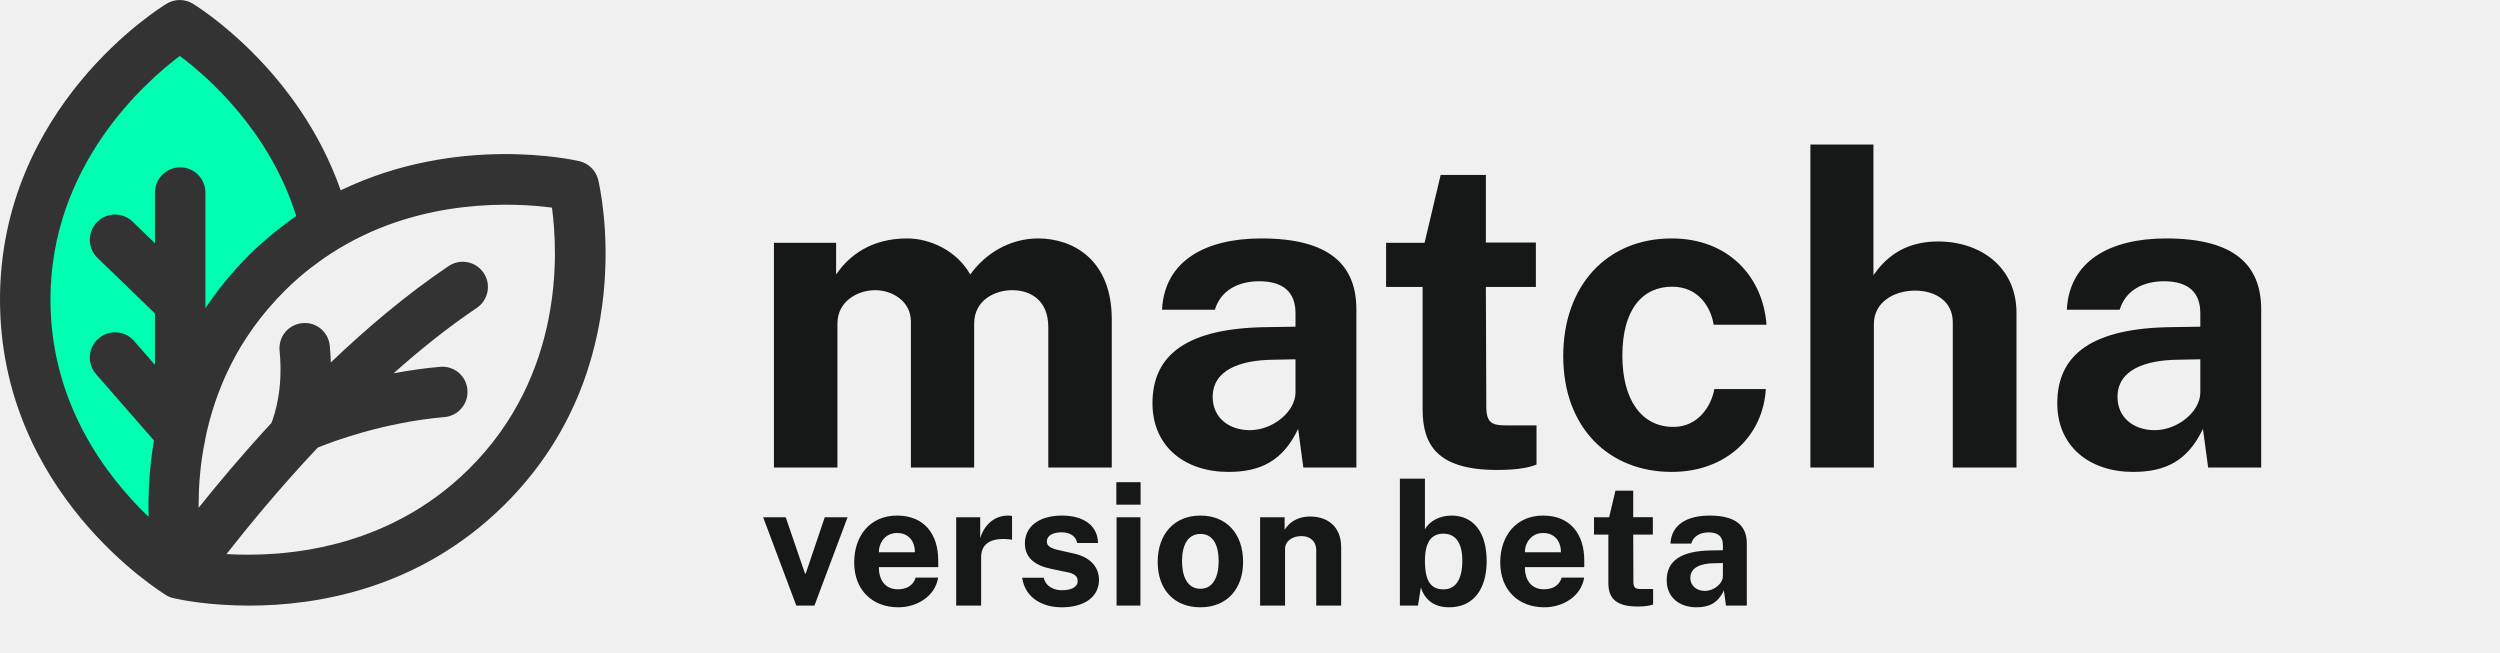
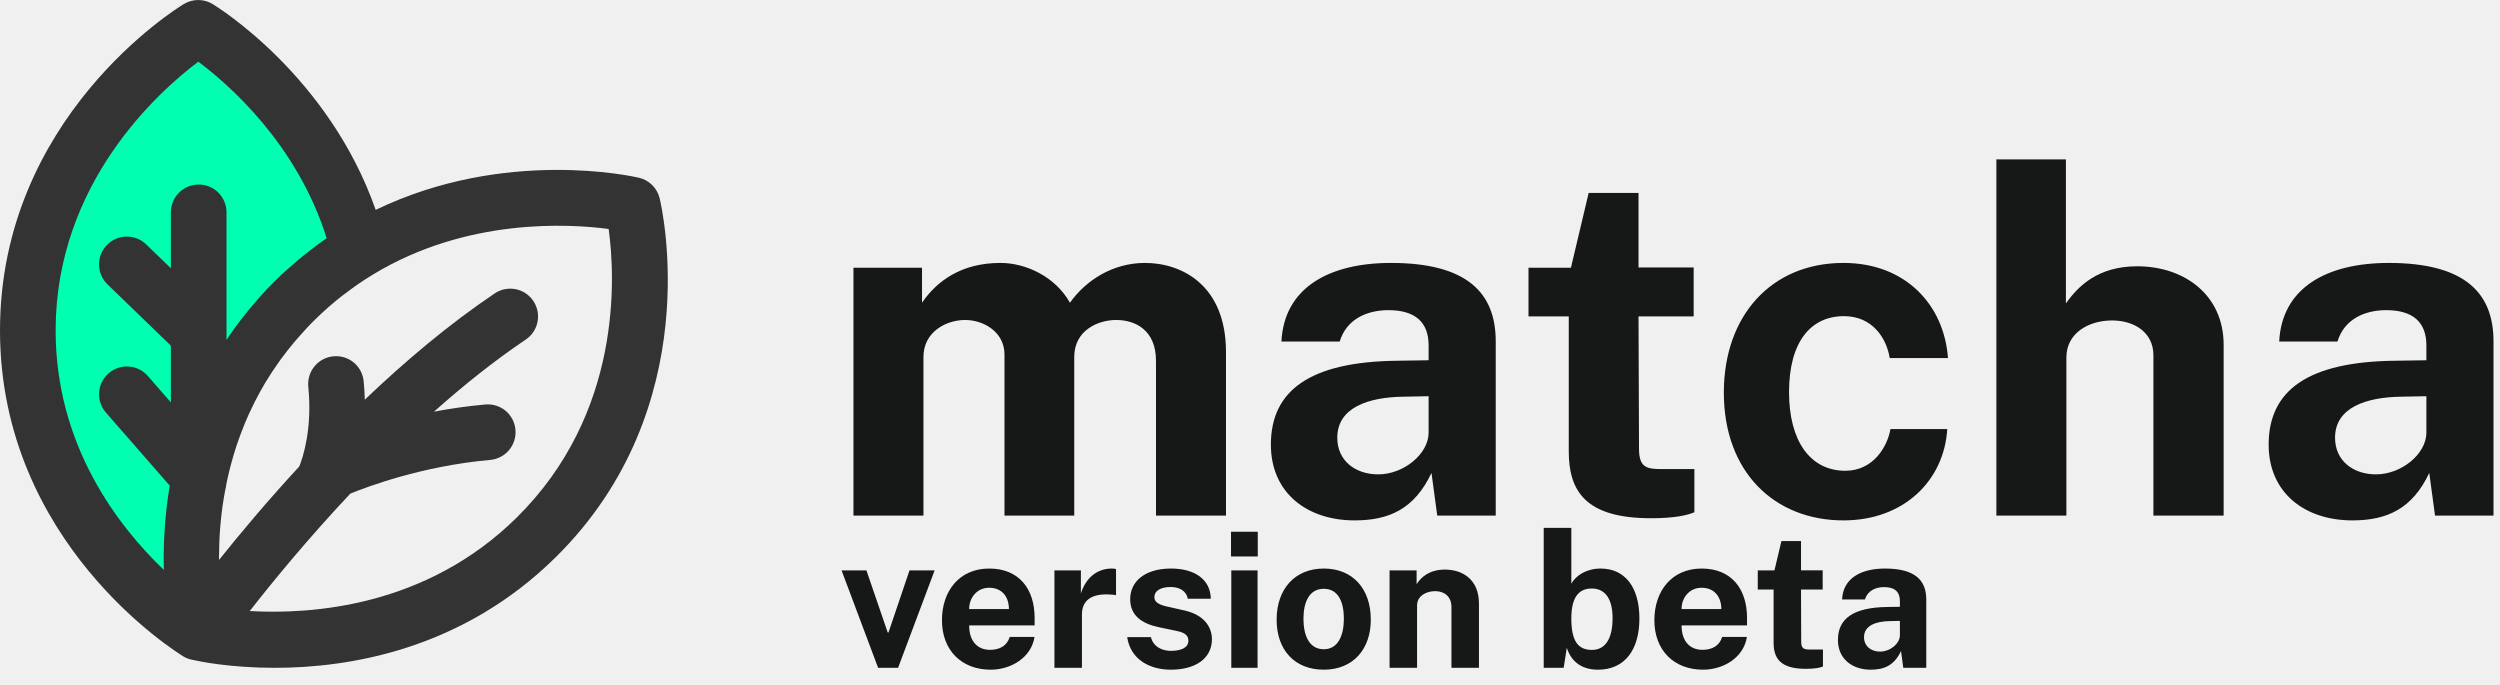
- <svg xmlns="http://www.w3.org/2000/svg" width="161" height="42" viewBox="0 0 161 42" fill="none">
+ <svg xmlns="http://www.w3.org/2000/svg" width="146" height="40" viewBox="0 0 146 40" fill="none">
  <path d="M49.842 30.111H53.93V20.843C53.93 19.387 55.246 18.687 56.366 18.687C57.444 18.687 58.662 19.387 58.662 20.703V30.111H62.736V20.843C62.736 19.303 64.108 18.687 65.186 18.687C66.348 18.687 67.51 19.317 67.51 21.067V30.111H71.598V20.563C71.598 16.657 69.022 15.355 66.866 15.355C64.99 15.355 63.422 16.363 62.484 17.679C61.63 16.153 59.908 15.355 58.424 15.355C56.156 15.355 54.714 16.405 53.846 17.679V15.635H49.842V30.111ZM79.105 30.391C81.135 30.391 82.605 29.719 83.599 27.619L83.935 30.111H87.351V19.933C87.351 17.091 85.657 15.355 81.233 15.355C77.607 15.355 74.989 16.811 74.835 19.947H78.237C78.643 18.617 79.847 18.127 81.037 18.113C82.675 18.099 83.431 18.841 83.431 20.171V21.039L81.611 21.067C76.501 21.123 74.219 22.803 74.219 25.967C74.219 28.795 76.347 30.391 79.105 30.391ZM80.491 27.703C79.147 27.703 78.097 26.905 78.097 25.561C78.097 23.797 79.917 23.195 81.961 23.167L83.431 23.139V25.281C83.417 26.527 81.961 27.703 80.491 27.703ZM98.91 18.477V15.621H95.69V11.267H92.778L91.742 15.635H89.264V18.477H91.616V26.359C91.616 28.683 92.596 30.265 96.418 30.265C97.832 30.265 98.56 30.083 98.952 29.915V27.395H97.006C96.11 27.395 95.718 27.255 95.718 26.191L95.69 18.477H98.91ZM107.658 15.355C103.444 15.355 100.672 18.435 100.672 22.929C100.672 27.563 103.626 30.391 107.658 30.391C111.2 30.391 113.538 28.053 113.72 25.057H110.402C110.234 26.051 109.422 27.493 107.77 27.493C105.698 27.493 104.48 25.729 104.48 22.901C104.48 19.919 105.782 18.463 107.686 18.463C109.366 18.463 110.178 19.765 110.36 20.913H113.762C113.538 17.805 111.284 15.355 107.658 15.355ZM116.589 30.111H120.677V20.871C120.677 19.443 121.993 18.715 123.337 18.715C124.667 18.715 125.759 19.429 125.759 20.745V30.111H129.861V20.143C129.861 17.217 127.565 15.551 124.807 15.551C122.511 15.551 121.349 16.727 120.649 17.721V9.307H116.589V30.111ZM137.375 30.391C139.405 30.391 140.875 29.719 141.869 27.619L142.205 30.111H145.621V19.933C145.621 17.091 143.927 15.355 139.503 15.355C135.877 15.355 133.259 16.811 133.105 19.947H136.507C136.913 18.617 138.117 18.127 139.307 18.113C140.945 18.099 141.701 18.841 141.701 20.171V21.039L139.881 21.067C134.771 21.123 132.489 22.803 132.489 25.967C132.489 28.795 134.617 30.391 137.375 30.391ZM138.761 27.703C137.417 27.703 136.367 26.905 136.367 25.561C136.367 23.797 138.187 23.195 140.231 23.167L141.701 23.139V25.281C141.687 26.527 140.231 27.703 138.761 27.703Z" fill="#161717" />
-   <g clip-path="url(#clip0)">
-     <path d="M11.575 36.958C11.575 36.958 11.583 36.95 11.607 36.942C11.566 36.787 10.681 32.945 11.607 28.153C12.257 24.766 13.825 20.891 17.244 17.52C18.43 16.351 19.689 15.392 20.964 14.629C18.869 6.043 11.575 1.625 11.575 1.625C11.575 1.625 1.624 7.652 1.624 19.299C1.624 30.931 11.575 36.958 11.575 36.958Z" fill="#00FFB0" />
-     <path d="M37.315 10.38C36.977 10.3 29.485 8.617 21.94 12.257C19.201 4.433 12.713 0.416 12.416 0.236C11.898 -0.079 11.249 -0.076 10.733 0.237C10.295 0.501 0 6.882 0 19.298C0 31.704 10.295 38.084 10.734 38.35C10.91 38.457 11.102 38.513 11.297 38.547C11.649 38.626 13.451 39.001 16.047 39.001C20.42 39.001 26.991 37.929 32.447 32.548C41.342 23.777 38.643 12.074 38.524 11.581C38.38 10.984 37.913 10.521 37.315 10.38ZM3.249 19.298C3.249 10.673 9.316 5.305 11.58 3.603C13.335 4.912 17.351 8.395 19.077 13.911C19.073 13.913 19.069 13.917 19.065 13.919C18.597 14.241 18.146 14.587 17.703 14.944C17.593 15.034 17.483 15.124 17.374 15.215C16.937 15.583 16.508 15.962 16.101 16.364C15.777 16.683 15.474 17.007 15.18 17.334C15.093 17.43 15.01 17.528 14.925 17.625C14.713 17.87 14.509 18.116 14.312 18.364C14.236 18.459 14.159 18.554 14.086 18.65C13.833 18.981 13.588 19.314 13.362 19.649C13.341 19.68 13.323 19.71 13.302 19.741C13.276 19.779 13.254 19.818 13.228 19.857V12.4C13.228 11.503 12.501 10.776 11.604 10.776C10.706 10.776 9.979 11.503 9.979 12.4V15.666L8.538 14.273C7.892 13.649 6.863 13.666 6.241 14.312C5.617 14.957 5.635 15.985 6.28 16.609L9.979 20.186V23.499L8.633 21.957C8.042 21.281 7.017 21.212 6.341 21.803C5.665 22.393 5.596 23.419 6.186 24.095L9.915 28.364C9.912 28.382 9.909 28.4 9.906 28.418C9.892 28.501 9.877 28.584 9.864 28.666C9.816 28.973 9.774 29.276 9.739 29.573C9.73 29.646 9.724 29.718 9.715 29.79C9.69 30.02 9.668 30.248 9.649 30.473C9.641 30.569 9.633 30.664 9.627 30.759C9.611 30.976 9.599 31.188 9.59 31.397C9.586 31.468 9.581 31.539 9.579 31.608C9.568 31.876 9.563 32.137 9.561 32.391C9.56 32.465 9.561 32.535 9.561 32.608C9.561 32.795 9.563 32.978 9.567 33.157C9.568 33.198 9.567 33.242 9.568 33.282C6.877 30.708 3.249 25.997 3.249 19.298ZM30.166 30.235C24.89 35.437 18.202 35.893 14.586 35.684C15.91 33.988 17.955 31.491 20.456 28.829C21.405 28.44 24.651 27.212 28.628 26.859C29.521 26.779 30.182 25.992 30.102 25.097C30.023 24.204 29.253 23.544 28.34 23.623C27.285 23.716 26.281 23.865 25.346 24.041C27.052 22.522 28.854 21.075 30.705 19.83C31.45 19.329 31.647 18.32 31.146 17.575C30.646 16.831 29.634 16.633 28.892 17.135C26.2 18.946 23.631 21.121 21.305 23.341C21.294 22.994 21.276 22.638 21.238 22.264C21.15 21.372 20.365 20.719 19.461 20.809C18.567 20.898 17.917 21.693 18.005 22.586C18.25 25.04 17.689 26.715 17.48 27.238C15.6 29.276 14.002 31.184 12.792 32.699C12.792 32.673 12.791 32.65 12.791 32.624C12.791 32.589 12.791 32.551 12.791 32.517C12.791 32.256 12.797 31.986 12.808 31.708C12.809 31.671 12.809 31.634 12.811 31.596C12.823 31.304 12.844 31.001 12.87 30.691C12.875 30.63 12.881 30.568 12.887 30.505C12.916 30.19 12.952 29.869 12.999 29.539C13.003 29.503 13.01 29.466 13.016 29.431C13.054 29.167 13.102 28.896 13.152 28.625C13.186 28.513 13.208 28.397 13.217 28.276C13.283 27.951 13.359 27.621 13.444 27.288C13.462 27.219 13.481 27.15 13.5 27.081C13.596 26.725 13.7 26.366 13.821 26.004C13.829 25.975 13.841 25.947 13.851 25.919C13.967 25.573 14.098 25.225 14.239 24.876C14.263 24.815 14.287 24.754 14.312 24.692C14.461 24.333 14.626 23.973 14.805 23.613C14.84 23.543 14.877 23.472 14.912 23.402C15.101 23.032 15.303 22.661 15.525 22.292C15.534 22.277 15.545 22.263 15.554 22.248C15.772 21.89 16.009 21.534 16.26 21.18C16.305 21.116 16.349 21.051 16.396 20.986C16.654 20.633 16.929 20.283 17.223 19.936C17.278 19.871 17.336 19.806 17.393 19.741C17.705 19.383 18.03 19.027 18.384 18.679C18.9 18.17 19.445 17.691 20.017 17.247C20.085 17.194 20.156 17.147 20.224 17.096C20.444 16.929 20.665 16.763 20.892 16.607C21.19 16.402 21.493 16.206 21.803 16.02C21.803 16.02 21.804 16.02 21.804 16.019C27.259 12.719 33.203 13.062 35.546 13.372C35.929 16.175 36.355 24.132 30.166 30.235Z" fill="#333333" />
-   </g>
-   <path d="M54.583 33.313H53.114L51.888 36.938H51.843L50.6 33.313H49.148L51.282 39H52.449L54.583 33.313ZM56.6 36.525H60.422V36.09C60.422 34.386 59.509 33.203 57.771 33.203C56.028 33.203 55.01 34.512 55.01 36.222C55.01 37.988 56.165 39.11 57.854 39.11C59.036 39.11 60.224 38.411 60.417 37.196H58.97C58.805 37.73 58.365 37.95 57.815 37.95C57.045 37.95 56.594 37.394 56.6 36.525ZM56.6 35.568C56.594 34.941 57.029 34.325 57.766 34.325C58.541 34.325 58.921 34.88 58.921 35.568H56.6ZM61.579 39H63.185V35.887C63.185 35.123 63.669 34.617 64.934 34.727C65.011 34.732 65.11 34.737 65.176 34.765V33.236C65.132 33.214 65.033 33.203 64.929 33.203C64.032 33.203 63.394 33.791 63.125 34.66V33.313H61.579V39ZM68.379 39.11C69.798 39.11 70.777 38.467 70.777 37.328C70.777 36.811 70.507 35.98 69.242 35.667L68.318 35.458C67.697 35.337 67.416 35.178 67.416 34.88C67.416 34.479 67.818 34.281 68.368 34.281C68.907 34.281 69.286 34.529 69.369 34.968H70.711C70.694 33.852 69.787 33.203 68.39 33.203C66.833 33.203 65.997 33.978 66.003 35.002C66.008 35.942 66.674 36.42 67.68 36.63L68.681 36.839C69.198 36.938 69.402 37.108 69.402 37.416C69.402 37.823 68.984 38.01 68.373 38.01C67.928 38.01 67.361 37.812 67.213 37.207H65.827C66.03 38.554 67.191 39.11 68.379 39.11ZM73.454 31.052H71.892V32.499H73.454V31.052ZM73.443 33.313H71.908V39H73.443V33.313ZM77.305 39.11C79.037 39.11 80.055 37.9 80.055 36.19C80.055 34.369 78.988 33.203 77.31 33.203C75.622 33.203 74.555 34.397 74.555 36.19C74.555 37.983 75.633 39.11 77.305 39.11ZM77.31 37.916C76.408 37.916 76.122 37.026 76.122 36.135C76.122 35.166 76.458 34.386 77.31 34.386C78.201 34.386 78.482 35.233 78.482 36.135C78.482 37.092 78.152 37.916 77.31 37.916ZM81.151 39H82.757V35.359C82.757 34.803 83.291 34.523 83.819 34.523C84.341 34.523 84.765 34.831 84.765 35.447V39H86.371V35.249C86.371 33.841 85.419 33.264 84.38 33.264C83.483 33.264 82.988 33.703 82.73 34.116V33.313H81.151V39ZM93.321 39.11C94.905 39.11 95.741 37.928 95.741 36.123C95.741 34.27 94.883 33.203 93.475 33.203C92.661 33.203 92.04 33.599 91.765 34.083V30.827H90.153V39H91.319L91.501 37.834C91.704 38.461 92.199 39.11 93.321 39.11ZM92.969 37.955C92.155 37.955 91.765 37.444 91.765 36.102C91.77 34.941 92.155 34.369 92.958 34.369C93.706 34.369 94.174 34.919 94.174 36.102C94.174 37.432 93.662 37.955 92.969 37.955ZM98.204 36.525H102.027V36.09C102.027 34.386 101.114 33.203 99.376 33.203C97.632 33.203 96.615 34.512 96.615 36.222C96.615 37.988 97.77 39.11 99.458 39.11C100.641 39.11 101.829 38.411 102.021 37.196H100.575C100.41 37.73 99.97 37.95 99.42 37.95C98.65 37.95 98.199 37.394 98.204 36.525ZM98.204 35.568C98.199 34.941 98.633 34.325 99.37 34.325C100.146 34.325 100.525 34.88 100.525 35.568H98.204ZM106.444 34.429V33.307H105.179V31.597H104.035L103.628 33.313H102.654V34.429H103.578V37.526C103.578 38.439 103.963 39.06 105.465 39.06C106.02 39.06 106.306 38.989 106.46 38.923V37.933H105.696C105.344 37.933 105.19 37.878 105.19 37.46L105.179 34.429H106.444ZM109.255 39.11C110.052 39.11 110.63 38.846 111.02 38.021L111.152 39H112.494V35.002C112.494 33.885 111.829 33.203 110.091 33.203C108.666 33.203 107.638 33.775 107.577 35.007H108.914C109.073 34.484 109.546 34.292 110.014 34.286C110.657 34.281 110.954 34.572 110.954 35.095V35.436L110.239 35.447C108.232 35.469 107.335 36.129 107.335 37.372C107.335 38.483 108.171 39.11 109.255 39.11ZM109.799 38.054C109.271 38.054 108.859 37.74 108.859 37.212C108.859 36.52 109.574 36.283 110.377 36.272L110.954 36.261V37.102C110.949 37.592 110.377 38.054 109.799 38.054Z" fill="#161717" />
-   <defs>
-     <clipPath id="clip0">
-       <rect width="39" height="39" fill="white" />
-     </clipPath>
-   </defs>
+   <path d="M11.575 36.958C11.575 36.958 11.583 36.95 11.607 36.941C11.566 36.787 10.681 32.945 11.607 28.153C12.257 24.766 13.825 20.891 17.244 17.52C18.43 16.351 19.689 15.392 20.964 14.629C18.869 6.043 11.575 1.625 11.575 1.625C11.575 1.625 1.624 7.651 1.624 19.299C1.624 30.931 11.575 36.958 11.575 36.958Z" fill="#00FFB0" />
+   <path d="M37.315 10.38C36.977 10.3 29.485 8.617 21.94 12.257C19.201 4.433 12.713 0.416 12.416 0.236C11.898 -0.079 11.249 -0.076 10.733 0.237C10.295 0.501 0 6.882 0 19.298C0 31.704 10.295 38.084 10.734 38.35C10.91 38.457 11.102 38.513 11.297 38.547C11.649 38.626 13.451 39.001 16.047 39.001C20.42 39.001 26.991 37.929 32.447 32.548C41.342 23.777 38.643 12.074 38.524 11.581C38.38 10.984 37.913 10.521 37.315 10.38ZM3.249 19.298C3.249 10.673 9.316 5.305 11.58 3.603C13.335 4.912 17.351 8.395 19.077 13.911C19.073 13.913 19.069 13.917 19.065 13.919C18.597 14.241 18.146 14.587 17.703 14.944C17.593 15.034 17.483 15.124 17.374 15.215C16.937 15.583 16.508 15.962 16.101 16.364C15.777 16.683 15.474 17.007 15.18 17.334C15.093 17.43 15.01 17.528 14.925 17.625C14.713 17.87 14.509 18.116 14.312 18.364C14.236 18.459 14.159 18.554 14.086 18.65C13.833 18.981 13.588 19.314 13.362 19.649C13.341 19.68 13.323 19.71 13.302 19.741C13.276 19.779 13.254 19.818 13.228 19.857V12.4C13.228 11.503 12.501 10.776 11.604 10.776C10.706 10.776 9.979 11.503 9.979 12.4V15.666L8.538 14.273C7.892 13.649 6.863 13.666 6.241 14.312C5.617 14.957 5.635 15.985 6.28 16.609L9.979 20.186V23.499L8.633 21.957C8.042 21.281 7.017 21.212 6.341 21.803C5.665 22.393 5.596 23.419 6.186 24.095L9.915 28.364C9.912 28.382 9.909 28.4 9.906 28.418C9.892 28.501 9.877 28.584 9.864 28.666C9.816 28.973 9.774 29.276 9.739 29.573C9.73 29.646 9.724 29.718 9.715 29.79C9.69 30.02 9.668 30.248 9.649 30.473C9.641 30.569 9.633 30.664 9.627 30.759C9.611 30.976 9.599 31.188 9.59 31.397C9.586 31.468 9.581 31.539 9.579 31.608C9.568 31.876 9.563 32.137 9.561 32.391C9.56 32.465 9.561 32.535 9.561 32.608C9.561 32.795 9.563 32.978 9.567 33.157C9.568 33.198 9.567 33.242 9.568 33.282C6.877 30.708 3.249 25.997 3.249 19.298ZM30.166 30.235C24.89 35.437 18.202 35.893 14.586 35.684C15.91 33.988 17.955 31.491 20.456 28.829C21.405 28.44 24.651 27.212 28.628 26.859C29.521 26.779 30.182 25.992 30.102 25.097C30.023 24.204 29.253 23.544 28.34 23.623C27.285 23.716 26.281 23.865 25.346 24.041C27.052 22.522 28.854 21.075 30.705 19.83C31.45 19.329 31.647 18.32 31.146 17.575C30.646 16.831 29.634 16.633 28.892 17.135C26.2 18.946 23.631 21.121 21.305 23.341C21.294 22.994 21.276 22.638 21.238 22.264C21.15 21.372 20.365 20.719 19.461 20.809C18.567 20.898 17.917 21.693 18.005 22.586C18.25 25.04 17.689 26.715 17.48 27.238C15.6 29.276 14.002 31.184 12.792 32.699C12.792 32.673 12.791 32.65 12.791 32.624C12.791 32.589 12.791 32.551 12.791 32.517C12.791 32.256 12.797 31.986 12.808 31.708C12.809 31.671 12.809 31.634 12.811 31.596C12.823 31.304 12.844 31.001 12.87 30.691C12.875 30.63 12.881 30.568 12.887 30.505C12.916 30.19 12.952 29.869 12.999 29.539C13.003 29.503 13.01 29.466 13.016 29.431C13.054 29.167 13.102 28.896 13.152 28.625C13.186 28.513 13.208 28.397 13.217 28.276C13.283 27.951 13.359 27.621 13.444 27.288C13.462 27.219 13.481 27.15 13.5 27.081C13.596 26.725 13.7 26.366 13.821 26.004C13.829 25.975 13.841 25.947 13.851 25.919C13.967 25.573 14.098 25.225 14.239 24.876C14.263 24.815 14.287 24.754 14.312 24.692C14.461 24.333 14.626 23.973 14.805 23.613C14.84 23.543 14.877 23.472 14.912 23.402C15.101 23.032 15.303 22.661 15.525 22.292C15.534 22.277 15.545 22.263 15.554 22.248C15.772 21.89 16.009 21.534 16.26 21.18C16.305 21.116 16.349 21.051 16.396 20.986C16.654 20.633 16.929 20.283 17.223 19.936C17.278 19.871 17.336 19.806 17.393 19.741C17.705 19.383 18.03 19.027 18.384 18.679C18.9 18.17 19.445 17.691 20.017 17.247C20.085 17.194 20.156 17.147 20.224 17.096C20.444 16.929 20.665 16.763 20.892 16.607C21.19 16.402 21.493 16.206 21.803 16.02C21.803 16.02 21.804 16.02 21.804 16.019C27.259 12.719 33.203 13.062 35.546 13.372C35.929 16.175 36.355 24.132 30.166 30.235Z" fill="#333333" />
+   <path d="M54.582 33.313H53.114L51.887 36.938H51.843L50.6 33.313H49.148L51.282 39H52.448L54.582 33.313ZM56.6 36.525H60.422V36.09C60.422 34.386 59.509 33.203 57.771 33.203C56.028 33.203 55.01 34.512 55.01 36.222C55.01 37.988 56.165 39.11 57.854 39.11C59.036 39.11 60.224 38.411 60.417 37.196H58.97C58.805 37.73 58.365 37.95 57.815 37.95C57.045 37.95 56.594 37.394 56.6 36.525ZM56.6 35.568C56.594 34.941 57.029 34.325 57.766 34.325C58.541 34.325 58.921 34.88 58.921 35.568H56.6ZM61.579 39H63.185V35.887C63.185 35.123 63.669 34.617 64.934 34.727C65.011 34.732 65.11 34.737 65.176 34.765V33.236C65.132 33.214 65.033 33.203 64.928 33.203C64.032 33.203 63.394 33.791 63.124 34.66V33.313H61.579V39ZM68.379 39.11C69.798 39.11 70.777 38.467 70.777 37.328C70.777 36.811 70.507 35.98 69.242 35.667L68.318 35.458C67.697 35.337 67.416 35.178 67.416 34.88C67.416 34.479 67.818 34.281 68.368 34.281C68.907 34.281 69.286 34.529 69.369 34.968H70.711C70.694 33.852 69.787 33.203 68.39 33.203C66.833 33.203 65.997 33.978 66.003 35.002C66.008 35.942 66.674 36.42 67.68 36.63L68.681 36.839C69.198 36.938 69.402 37.108 69.402 37.416C69.402 37.823 68.984 38.01 68.373 38.01C67.928 38.01 67.361 37.812 67.213 37.207H65.827C66.03 38.554 67.191 39.11 68.379 39.11ZM73.454 31.052H71.891V32.499H73.454V31.052ZM73.442 33.313H71.908V39H73.442V33.313ZM77.305 39.11C79.037 39.11 80.055 37.9 80.055 36.19C80.055 34.369 78.988 33.203 77.31 33.203C75.622 33.203 74.555 34.397 74.555 36.19C74.555 37.983 75.633 39.11 77.305 39.11ZM77.31 37.916C76.408 37.916 76.122 37.026 76.122 36.135C76.122 35.166 76.458 34.386 77.31 34.386C78.201 34.386 78.482 35.233 78.482 36.135C78.482 37.092 78.152 37.916 77.31 37.916ZM81.151 39H82.757V35.359C82.757 34.803 83.291 34.523 83.819 34.523C84.341 34.523 84.765 34.831 84.765 35.447V39H86.371V35.249C86.371 33.841 85.419 33.264 84.38 33.264C83.483 33.264 82.988 33.703 82.73 34.116V33.313H81.151V39ZM93.321 39.11C94.905 39.11 95.741 37.928 95.741 36.123C95.741 34.27 94.883 33.203 93.475 33.203C92.661 33.203 92.04 33.599 91.765 34.083V30.827H90.153V39H91.319L91.501 37.834C91.704 38.461 92.199 39.11 93.321 39.11ZM92.969 37.955C92.155 37.955 91.765 37.444 91.765 36.102C91.77 34.941 92.155 34.369 92.958 34.369C93.706 34.369 94.174 34.919 94.174 36.102C94.174 37.432 93.662 37.955 92.969 37.955ZM98.204 36.525H102.027V36.09C102.027 34.386 101.114 33.203 99.376 33.203C97.632 33.203 96.615 34.512 96.615 36.222C96.615 37.988 97.77 39.11 99.458 39.11C100.641 39.11 101.829 38.411 102.021 37.196H100.575C100.41 37.73 99.97 37.95 99.42 37.95C98.65 37.95 98.199 37.394 98.204 36.525ZM98.204 35.568C98.199 34.941 98.633 34.325 99.37 34.325C100.146 34.325 100.525 34.88 100.525 35.568H98.204ZM106.444 34.429V33.307H105.179V31.597H104.035L103.628 33.313H102.654V34.429H103.578V37.526C103.578 38.439 103.963 39.06 105.465 39.06C106.02 39.06 106.306 38.989 106.46 38.923V37.933H105.696C105.344 37.933 105.19 37.878 105.19 37.46L105.179 34.429H106.444ZM109.255 39.11C110.052 39.11 110.63 38.846 111.02 38.021L111.152 39H112.494V35.002C112.494 33.885 111.829 33.203 110.091 33.203C108.666 33.203 107.638 33.775 107.577 35.007H108.914C109.073 34.484 109.546 34.292 110.014 34.286C110.657 34.281 110.954 34.572 110.954 35.095V35.436L110.239 35.447C108.232 35.469 107.335 36.129 107.335 37.372C107.335 38.483 108.171 39.11 109.255 39.11ZM109.799 38.054C109.271 38.054 108.859 37.74 108.859 37.212C108.859 36.52 109.574 36.283 110.377 36.272L110.954 36.261V37.102C110.949 37.592 110.377 38.054 109.799 38.054Z" fill="#161717" />
</svg>
